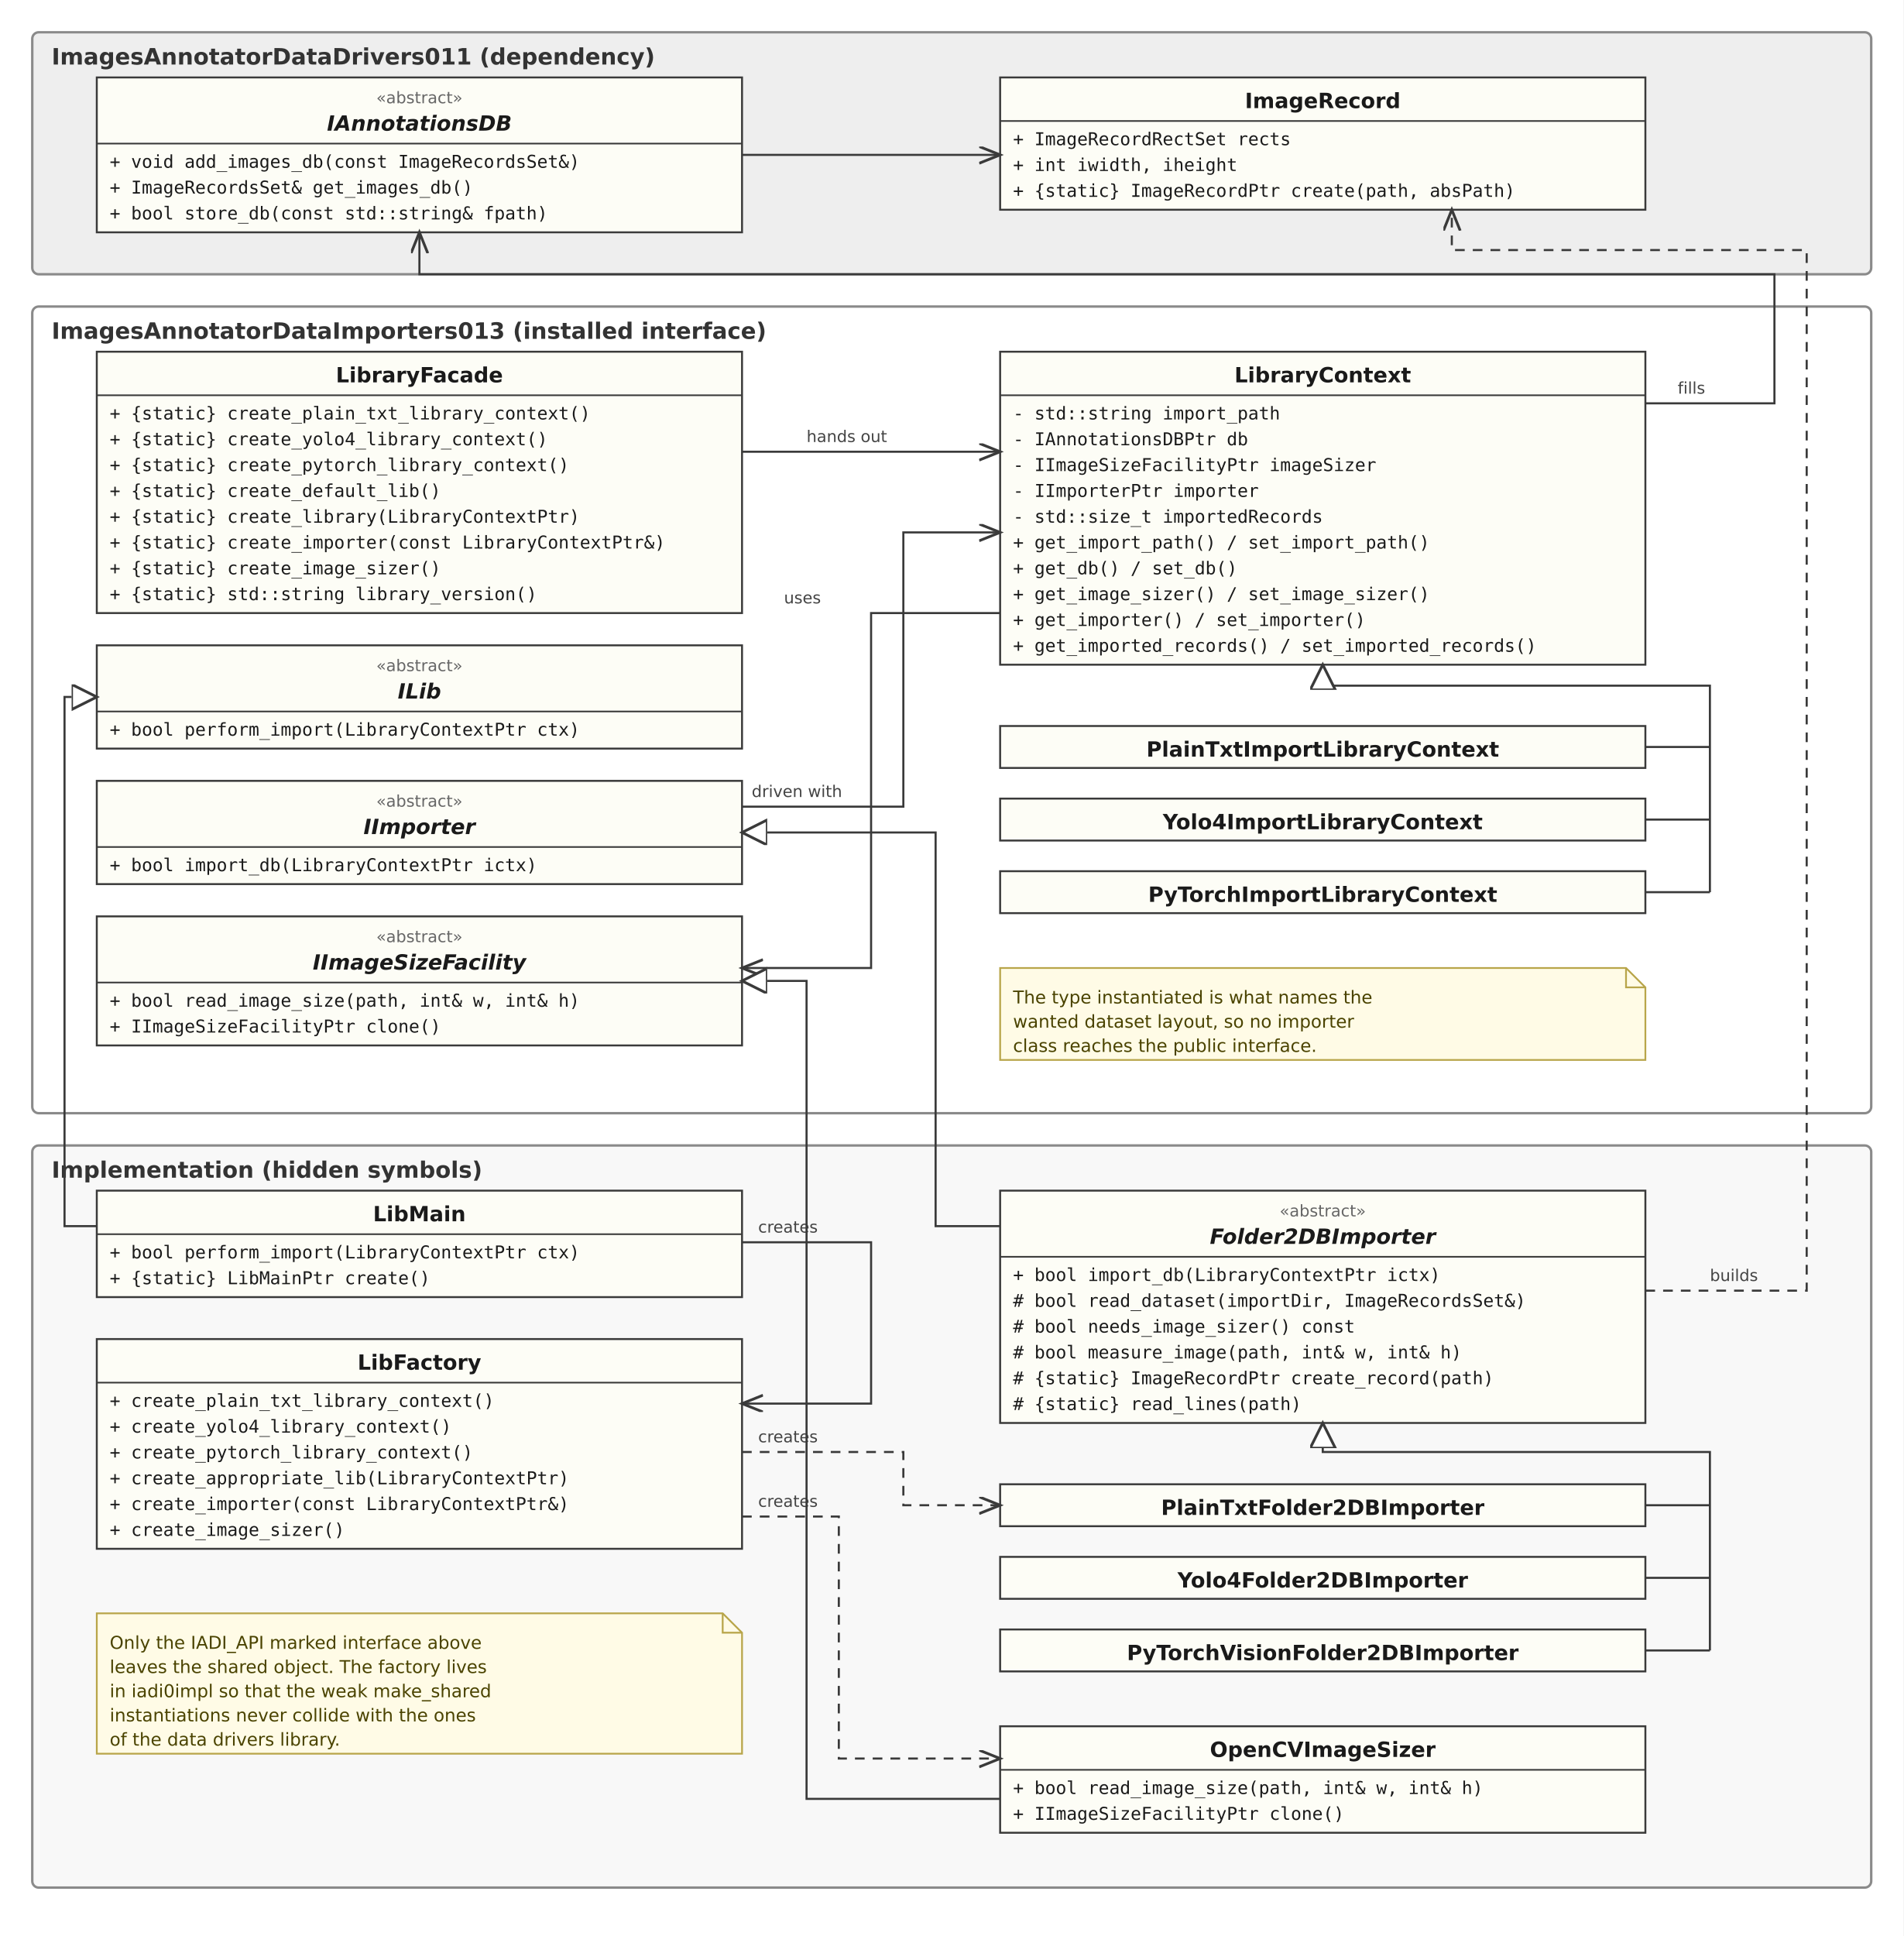
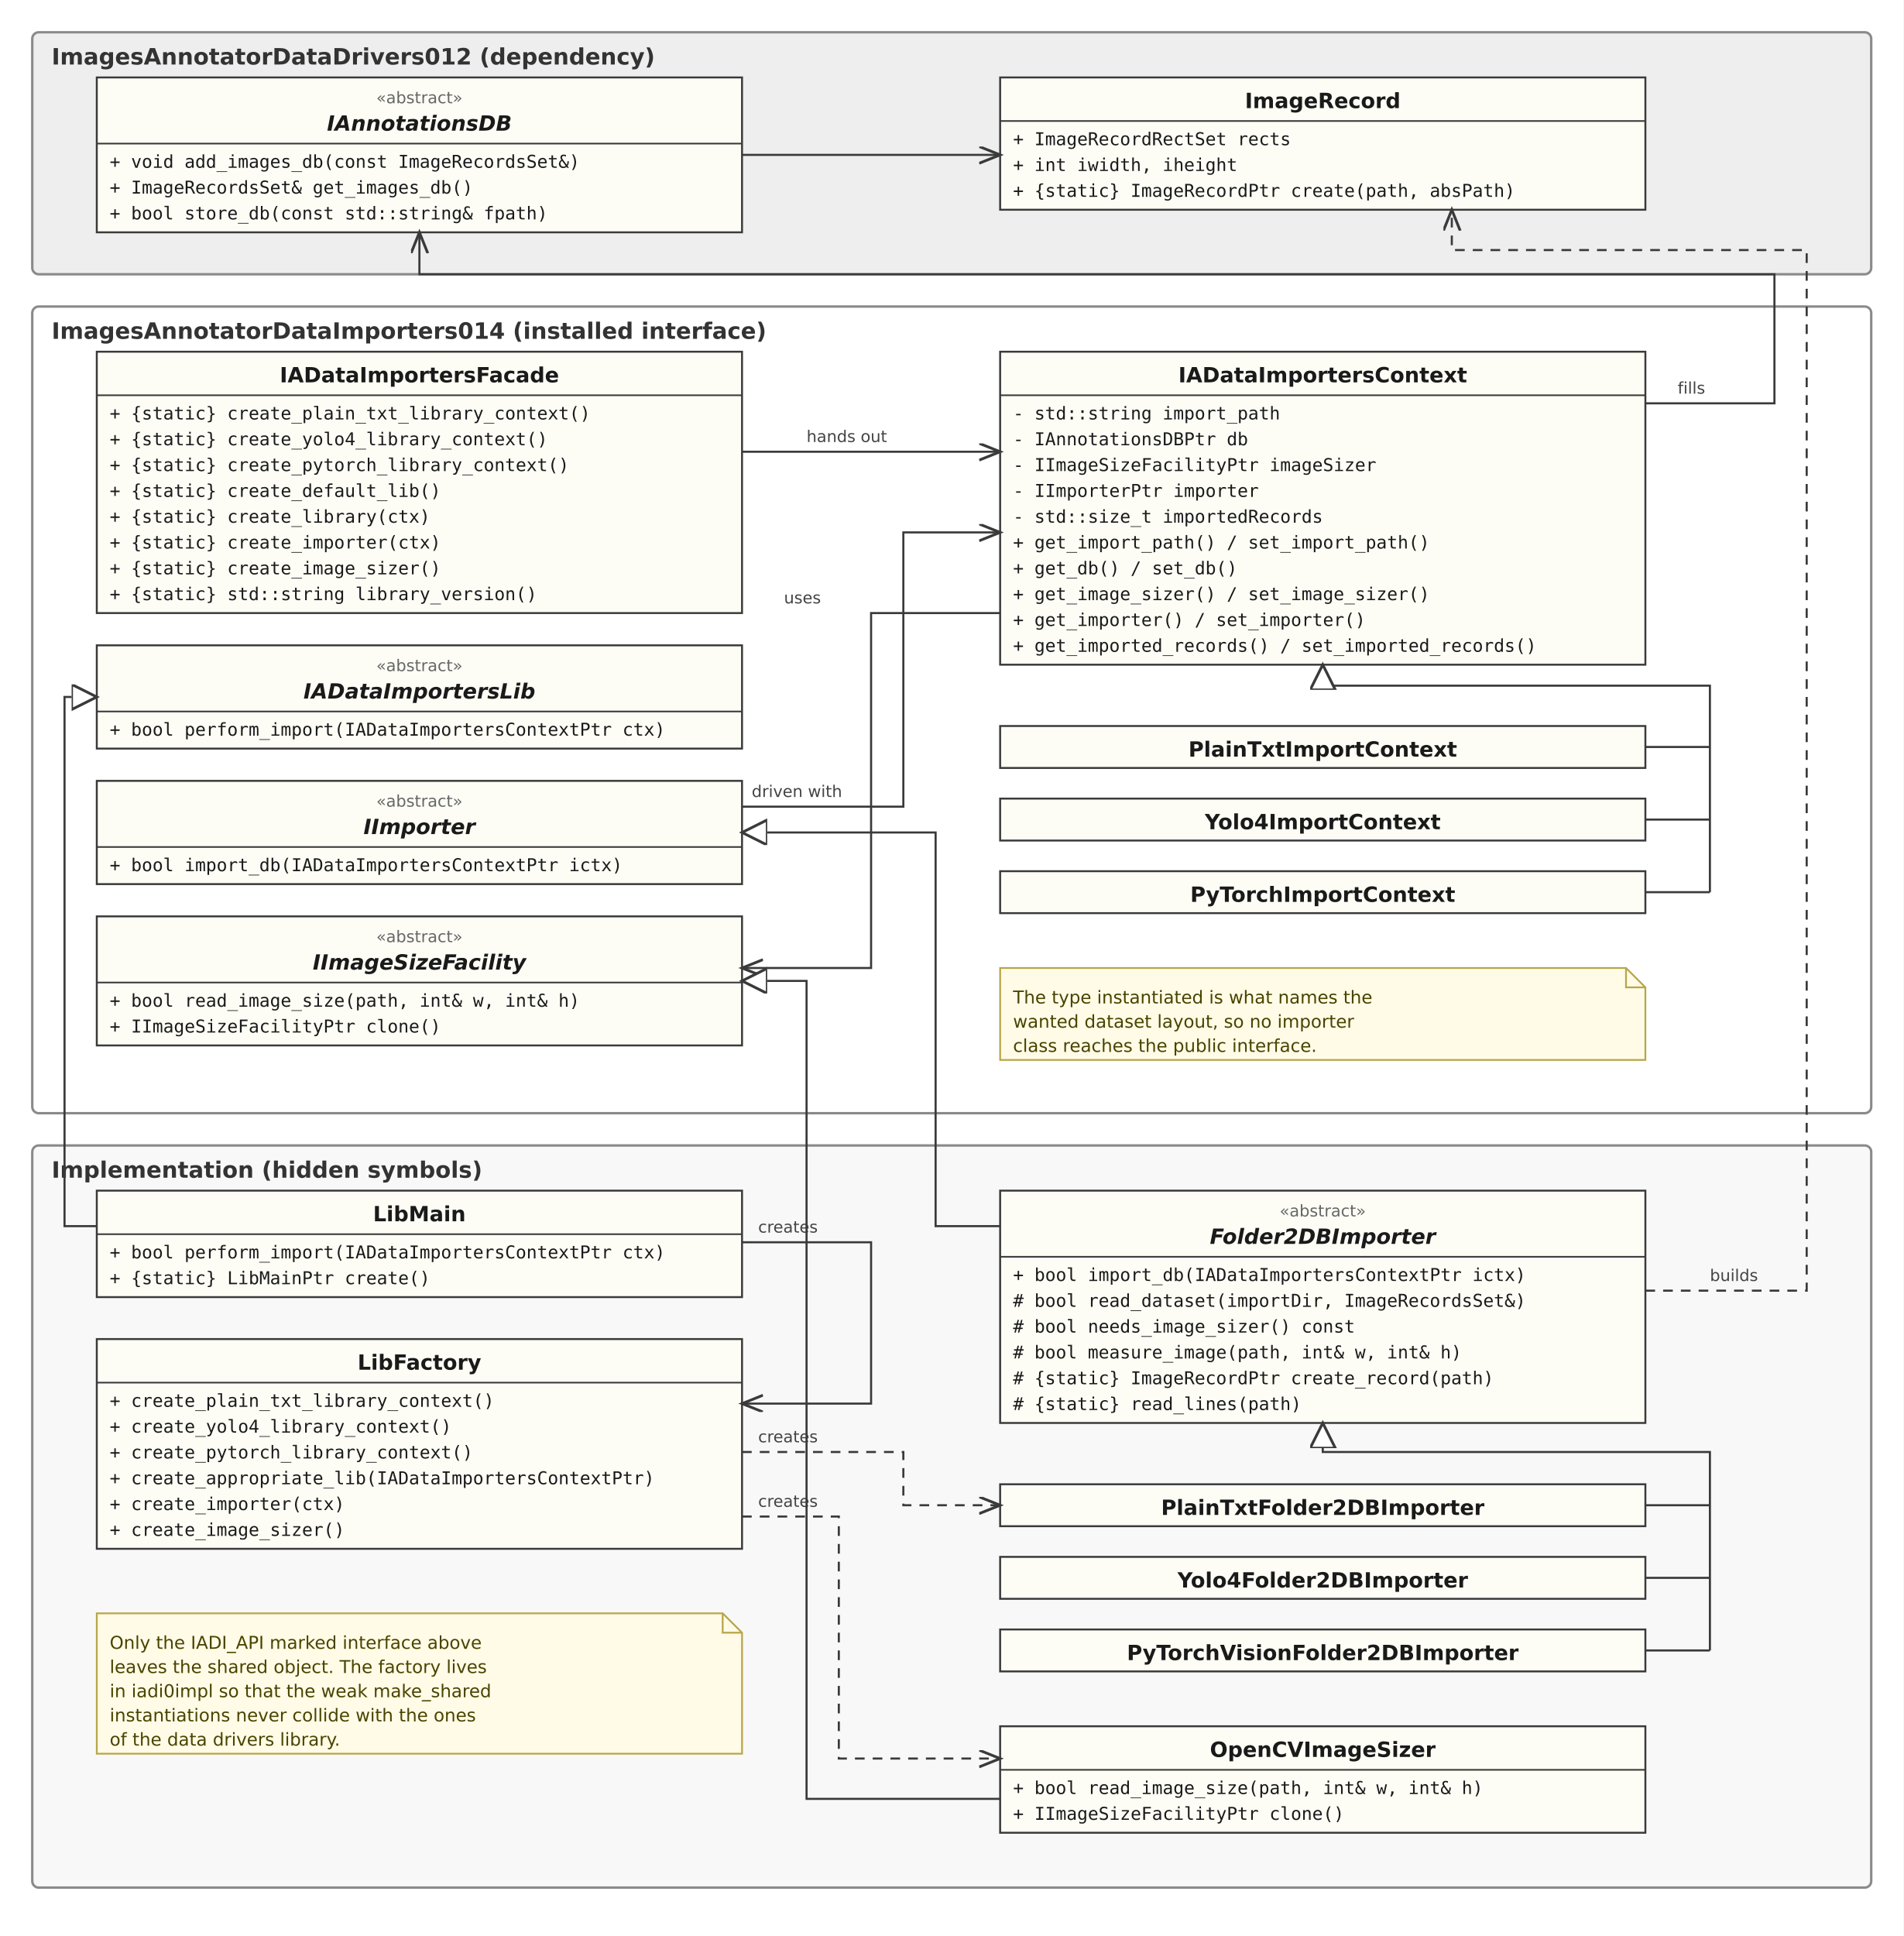
<svg xmlns="http://www.w3.org/2000/svg" width="1180" height="1200" viewBox="0 0 1180 1200">
  <defs>
    <marker id="open" markerWidth="12" markerHeight="12" refX="10" refY="4" orient="auto">
      <path d="M 0 0 L 10 4 L 0 8" fill="none" stroke="#3a3a3a" stroke-width="1.3" />
    </marker>
    <marker id="hollow" markerWidth="14" markerHeight="14" refX="12" refY="6" orient="auto">
      <path d="M 0 0 L 12 6 L 0 12 Z" fill="#ffffff" stroke="#3a3a3a" stroke-width="1.3" />
    </marker>
  </defs>
  <style>
  text { font-family: "DejaVu Sans", Verdana, sans-serif; fill: #1a1a1a; }
  .pkg { font-size: 14px; font-weight: bold; fill: #333333; }
  .cname { font-size: 13px; font-weight: bold; }
  .italic { font-style: italic; }
  .stereo { font-size: 10px; fill: #666666; }
  .member { font-size: 11px; font-family: "DejaVu Sans Mono", monospace; }
  .edge { font-size: 10px; fill: #444444; }
  .note { font-size: 11px; fill: #4a4300; }
</style>
  <rect width="1180" height="1200" fill="#ffffff" />
  <rect x="20" y="20" width="1140" height="150" rx="4" fill="#eeeeee" stroke="#8a8a8a" stroke-width="1.5" />
-   <text x="32" y="40" class="pkg">ImagesAnnotatorDataDrivers011 (dependency)</text>
+   <text x="32" y="40" class="pkg">ImagesAnnotatorDataDrivers012 (dependency)</text>
  <rect x="60" y="48" width="400" height="96" fill="#fdfdf6" stroke="#3a3a3a" stroke-width="1.2" />
  <text x="260.0" y="64" class="stereo" text-anchor="middle">«abstract»</text>
  <text x="260.0" y="81" class="cname italic" text-anchor="middle">IAnnotationsDB</text>
  <line x1="60" y1="89" x2="460" y2="89" stroke="#3a3a3a" stroke-width="1" />
  <text x="68" y="104" class="member">+ void add_images_db(const ImageRecordsSet&amp;)</text>
  <text x="68" y="120" class="member">+ ImageRecordsSet&amp; get_images_db()</text>
  <text x="68" y="136" class="member">+ bool store_db(const std::string&amp; fpath)</text>
  <rect x="620" y="48" width="400" height="82" fill="#fdfdf6" stroke="#3a3a3a" stroke-width="1.2" />
  <text x="820.0" y="67" class="cname" text-anchor="middle">ImageRecord</text>
  <line x1="620" y1="75" x2="1020" y2="75" stroke="#3a3a3a" stroke-width="1" />
  <text x="628" y="90" class="member">+ ImageRecordRectSet rects</text>
  <text x="628" y="106" class="member">+ int iwidth, iheight</text>
  <text x="628" y="122" class="member">+ {static} ImageRecordPtr create(path, absPath)</text>
  <path d="M 460 96 L 620 96" fill="none" stroke="#3a3a3a" stroke-width="1.3" marker-end="url(#open)" />
  <rect x="20" y="190" width="1140" height="500" rx="4" fill="#ffffff" stroke="#8a8a8a" stroke-width="1.5" />
-   <text x="32" y="210" class="pkg">ImagesAnnotatorDataImporters013 (installed interface)</text>
+   <text x="32" y="210" class="pkg">ImagesAnnotatorDataImporters014 (installed interface)</text>
  <rect x="60" y="218" width="400" height="162" fill="#fdfdf6" stroke="#3a3a3a" stroke-width="1.2" />
-   <text x="260.0" y="237" class="cname" text-anchor="middle">LibraryFacade</text>
+   <text x="260.0" y="237" class="cname" text-anchor="middle">IADataImportersFacade</text>
  <line x1="60" y1="245" x2="460" y2="245" stroke="#3a3a3a" stroke-width="1" />
  <text x="68" y="260" class="member">+ {static} create_plain_txt_library_context()</text>
  <text x="68" y="276" class="member">+ {static} create_yolo4_library_context()</text>
  <text x="68" y="292" class="member">+ {static} create_pytorch_library_context()</text>
  <text x="68" y="308" class="member">+ {static} create_default_lib()</text>
-   <text x="68" y="324" class="member">+ {static} create_library(LibraryContextPtr)</text>
-   <text x="68" y="340" class="member">+ {static} create_importer(const LibraryContextPtr&amp;)</text>
+   <text x="68" y="324" class="member">+ {static} create_library(ctx)</text>
+   <text x="68" y="340" class="member">+ {static} create_importer(ctx)</text>
  <text x="68" y="356" class="member">+ {static} create_image_sizer()</text>
  <text x="68" y="372" class="member">+ {static} std::string library_version()</text>
  <rect x="60" y="400" width="400" height="64" fill="#fdfdf6" stroke="#3a3a3a" stroke-width="1.2" />
  <text x="260.0" y="416" class="stereo" text-anchor="middle">«abstract»</text>
-   <text x="260.0" y="433" class="cname italic" text-anchor="middle">ILib</text>
+   <text x="260.0" y="433" class="cname italic" text-anchor="middle">IADataImportersLib</text>
  <line x1="60" y1="441" x2="460" y2="441" stroke="#3a3a3a" stroke-width="1" />
-   <text x="68" y="456" class="member">+ bool perform_import(LibraryContextPtr ctx)</text>
+   <text x="68" y="456" class="member">+ bool perform_import(IADataImportersContextPtr ctx)</text>
  <rect x="60" y="484" width="400" height="64" fill="#fdfdf6" stroke="#3a3a3a" stroke-width="1.2" />
  <text x="260.0" y="500" class="stereo" text-anchor="middle">«abstract»</text>
  <text x="260.0" y="517" class="cname italic" text-anchor="middle">IImporter</text>
  <line x1="60" y1="525" x2="460" y2="525" stroke="#3a3a3a" stroke-width="1" />
-   <text x="68" y="540" class="member">+ bool import_db(LibraryContextPtr ictx)</text>
+   <text x="68" y="540" class="member">+ bool import_db(IADataImportersContextPtr ictx)</text>
  <rect x="60" y="568" width="400" height="80" fill="#fdfdf6" stroke="#3a3a3a" stroke-width="1.2" />
  <text x="260.0" y="584" class="stereo" text-anchor="middle">«abstract»</text>
  <text x="260.0" y="601" class="cname italic" text-anchor="middle">IImageSizeFacility</text>
  <line x1="60" y1="609" x2="460" y2="609" stroke="#3a3a3a" stroke-width="1" />
  <text x="68" y="624" class="member">+ bool read_image_size(path, int&amp; w, int&amp; h)</text>
  <text x="68" y="640" class="member">+ IImageSizeFacilityPtr clone()</text>
  <rect x="620" y="218" width="400" height="194" fill="#fdfdf6" stroke="#3a3a3a" stroke-width="1.2" />
-   <text x="820.0" y="237" class="cname" text-anchor="middle">LibraryContext</text>
+   <text x="820.0" y="237" class="cname" text-anchor="middle">IADataImportersContext</text>
  <line x1="620" y1="245" x2="1020" y2="245" stroke="#3a3a3a" stroke-width="1" />
  <text x="628" y="260" class="member">- std::string import_path</text>
  <text x="628" y="276" class="member">- IAnnotationsDBPtr db</text>
  <text x="628" y="292" class="member">- IImageSizeFacilityPtr imageSizer</text>
  <text x="628" y="308" class="member">- IImporterPtr importer</text>
  <text x="628" y="324" class="member">- std::size_t importedRecords</text>
  <text x="628" y="340" class="member">+ get_import_path() / set_import_path()</text>
  <text x="628" y="356" class="member">+ get_db() / set_db()</text>
  <text x="628" y="372" class="member">+ get_image_sizer() / set_image_sizer()</text>
  <text x="628" y="388" class="member">+ get_importer() / set_importer()</text>
  <text x="628" y="404" class="member">+ get_imported_records() / set_imported_records()</text>
  <rect x="620" y="450" width="400" height="26" fill="#fdfdf6" stroke="#3a3a3a" stroke-width="1.2" />
-   <text x="820.0" y="469" class="cname" text-anchor="middle">PlainTxtImportLibraryContext</text>
+   <text x="820.0" y="469" class="cname" text-anchor="middle">PlainTxtImportContext</text>
  <rect x="620" y="495" width="400" height="26" fill="#fdfdf6" stroke="#3a3a3a" stroke-width="1.2" />
-   <text x="820.0" y="514" class="cname" text-anchor="middle">Yolo4ImportLibraryContext</text>
+   <text x="820.0" y="514" class="cname" text-anchor="middle">Yolo4ImportContext</text>
  <rect x="620" y="540" width="400" height="26" fill="#fdfdf6" stroke="#3a3a3a" stroke-width="1.2" />
-   <text x="820.0" y="559" class="cname" text-anchor="middle">PyTorchImportLibraryContext</text>
+   <text x="820.0" y="559" class="cname" text-anchor="middle">PyTorchImportContext</text>
  <path d="M 460 280 L 620 280" fill="none" stroke="#3a3a3a" stroke-width="1.3" marker-end="url(#open)" />
  <text x="500" y="274" class="edge">hands out</text>
  <path d="M 460 500 L 560 500 L 560 330 L 620 330" fill="none" stroke="#3a3a3a" stroke-width="1.3" marker-end="url(#open)" />
  <text x="466" y="494" class="edge">driven with</text>
  <path d="M 620 380 L 540 380 L 540 600 L 460 600" fill="none" stroke="#3a3a3a" stroke-width="1.3" marker-end="url(#open)" />
  <text x="486" y="374" class="edge">uses</text>
  <path d="M 1020 250 L 1100 250 L 1100 170 L 260 170 L 260 144" fill="none" stroke="#3a3a3a" stroke-width="1.3" marker-end="url(#open)" />
  <text x="1040" y="244" class="edge">fills</text>
  <path d="M 1020 463 L 1060 463" fill="none" stroke="#3a3a3a" stroke-width="1.3" />
  <path d="M 1020 508 L 1060 508" fill="none" stroke="#3a3a3a" stroke-width="1.3" />
  <path d="M 1020 553 L 1060 553" fill="none" stroke="#3a3a3a" stroke-width="1.3" />
  <path d="M 1060 553 L 1060 425 L 820 425 L 820 412" fill="none" stroke="#3a3a3a" stroke-width="1.3" marker-end="url(#hollow)" />
  <path d="M 620 600 L 1008 600 L 1020 612 L 1020 657 L 620 657 Z" fill="#fffbe6" stroke="#b8a54a" stroke-width="1.1" />
  <path d="M 1008 600 L 1008 612 L 1020 612" fill="none" stroke="#b8a54a" stroke-width="1.1" />
  <text x="628" y="622" class="note">The type instantiated is what names the</text>
  <text x="628" y="637" class="note">wanted dataset layout, so no importer</text>
  <text x="628" y="652" class="note">class reaches the public interface.</text>
  <rect x="20" y="710" width="1140" height="460" rx="4" fill="#f8f8f8" stroke="#8a8a8a" stroke-width="1.5" />
  <text x="32" y="730" class="pkg">Implementation (hidden symbols)</text>
  <rect x="60" y="738" width="400" height="66" fill="#fdfdf6" stroke="#3a3a3a" stroke-width="1.2" />
  <text x="260.0" y="757" class="cname" text-anchor="middle">LibMain</text>
  <line x1="60" y1="765" x2="460" y2="765" stroke="#3a3a3a" stroke-width="1" />
-   <text x="68" y="780" class="member">+ bool perform_import(LibraryContextPtr ctx)</text>
+   <text x="68" y="780" class="member">+ bool perform_import(IADataImportersContextPtr ctx)</text>
  <text x="68" y="796" class="member">+ {static} LibMainPtr create()</text>
  <rect x="60" y="830" width="400" height="130" fill="#fdfdf6" stroke="#3a3a3a" stroke-width="1.2" />
  <text x="260.0" y="849" class="cname" text-anchor="middle">LibFactory</text>
  <line x1="60" y1="857" x2="460" y2="857" stroke="#3a3a3a" stroke-width="1" />
  <text x="68" y="872" class="member">+ create_plain_txt_library_context()</text>
  <text x="68" y="888" class="member">+ create_yolo4_library_context()</text>
  <text x="68" y="904" class="member">+ create_pytorch_library_context()</text>
-   <text x="68" y="920" class="member">+ create_appropriate_lib(LibraryContextPtr)</text>
-   <text x="68" y="936" class="member">+ create_importer(const LibraryContextPtr&amp;)</text>
+   <text x="68" y="920" class="member">+ create_appropriate_lib(IADataImportersContextPtr)</text>
+   <text x="68" y="936" class="member">+ create_importer(ctx)</text>
  <text x="68" y="952" class="member">+ create_image_sizer()</text>
  <rect x="620" y="738" width="400" height="144" fill="#fdfdf6" stroke="#3a3a3a" stroke-width="1.2" />
  <text x="820.0" y="754" class="stereo" text-anchor="middle">«abstract»</text>
  <text x="820.0" y="771" class="cname italic" text-anchor="middle">Folder2DBImporter</text>
  <line x1="620" y1="779" x2="1020" y2="779" stroke="#3a3a3a" stroke-width="1" />
-   <text x="628" y="794" class="member">+ bool import_db(LibraryContextPtr ictx)</text>
+   <text x="628" y="794" class="member">+ bool import_db(IADataImportersContextPtr ictx)</text>
  <text x="628" y="810" class="member"># bool read_dataset(importDir, ImageRecordsSet&amp;)</text>
  <text x="628" y="826" class="member"># bool needs_image_sizer() const</text>
  <text x="628" y="842" class="member"># bool measure_image(path, int&amp; w, int&amp; h)</text>
  <text x="628" y="858" class="member"># {static} ImageRecordPtr create_record(path)</text>
  <text x="628" y="874" class="member"># {static} read_lines(path)</text>
  <rect x="620" y="920" width="400" height="26" fill="#fdfdf6" stroke="#3a3a3a" stroke-width="1.2" />
  <text x="820.0" y="939" class="cname" text-anchor="middle">PlainTxtFolder2DBImporter</text>
  <rect x="620" y="965" width="400" height="26" fill="#fdfdf6" stroke="#3a3a3a" stroke-width="1.2" />
  <text x="820.0" y="984" class="cname" text-anchor="middle">Yolo4Folder2DBImporter</text>
  <rect x="620" y="1010" width="400" height="26" fill="#fdfdf6" stroke="#3a3a3a" stroke-width="1.2" />
  <text x="820.0" y="1029" class="cname" text-anchor="middle">PyTorchVisionFolder2DBImporter</text>
  <rect x="620" y="1070" width="400" height="66" fill="#fdfdf6" stroke="#3a3a3a" stroke-width="1.2" />
  <text x="820.0" y="1089" class="cname" text-anchor="middle">OpenCVImageSizer</text>
  <line x1="620" y1="1097" x2="1020" y2="1097" stroke="#3a3a3a" stroke-width="1" />
  <text x="628" y="1112" class="member">+ bool read_image_size(path, int&amp; w, int&amp; h)</text>
  <text x="628" y="1128" class="member">+ IImageSizeFacilityPtr clone()</text>
  <path d="M 60 760 L 40 760 L 40 432 L 60 432" fill="none" stroke="#3a3a3a" stroke-width="1.3" marker-end="url(#hollow)" />
  <path d="M 620 760 L 580 760 L 580 516 L 460 516" fill="none" stroke="#3a3a3a" stroke-width="1.3" marker-end="url(#hollow)" />
  <path d="M 460 770 L 540 770 L 540 870 L 460 870" fill="none" stroke="#3a3a3a" stroke-width="1.3" marker-end="url(#open)" />
  <text x="470" y="764" class="edge">creates</text>
  <path d="M 460 900 L 560 900 L 560 933 L 620 933" fill="none" stroke="#3a3a3a" stroke-width="1.3" stroke-dasharray="6,5" marker-end="url(#open)" />
  <text x="470" y="894" class="edge">creates</text>
  <path d="M 460 940 L 520 940 L 520 1090 L 620 1090" fill="none" stroke="#3a3a3a" stroke-width="1.3" stroke-dasharray="6,5" marker-end="url(#open)" />
  <text x="470" y="934" class="edge">creates</text>
  <path d="M 620 1115 L 500 1115 L 500 608 L 460 608" fill="none" stroke="#3a3a3a" stroke-width="1.3" marker-end="url(#hollow)" />
  <path d="M 1020 933 L 1060 933" fill="none" stroke="#3a3a3a" stroke-width="1.3" />
  <path d="M 1020 978 L 1060 978" fill="none" stroke="#3a3a3a" stroke-width="1.3" />
  <path d="M 1020 1023 L 1060 1023" fill="none" stroke="#3a3a3a" stroke-width="1.3" />
  <path d="M 1060 1023 L 1060 900 L 820 900 L 820 882" fill="none" stroke="#3a3a3a" stroke-width="1.3" marker-end="url(#hollow)" />
  <path d="M 1020 800 L 1120 800 L 1120 155 L 900 155 L 900 130" fill="none" stroke="#3a3a3a" stroke-width="1.3" stroke-dasharray="6,5" marker-end="url(#open)" />
  <text x="1060" y="794" class="edge">builds</text>
  <path d="M 60 1000 L 448 1000 L 460 1012 L 460 1087 L 60 1087 Z" fill="#fffbe6" stroke="#b8a54a" stroke-width="1.1" />
  <path d="M 448 1000 L 448 1012 L 460 1012" fill="none" stroke="#b8a54a" stroke-width="1.1" />
  <text x="68" y="1022" class="note">Only the IADI_API marked interface above</text>
  <text x="68" y="1037" class="note">leaves the shared object. The factory lives</text>
  <text x="68" y="1052" class="note">in iadi0impl so that the weak make_shared</text>
  <text x="68" y="1067" class="note">instantiations never collide with the ones</text>
  <text x="68" y="1082" class="note">of the data drivers library.</text>
</svg>
